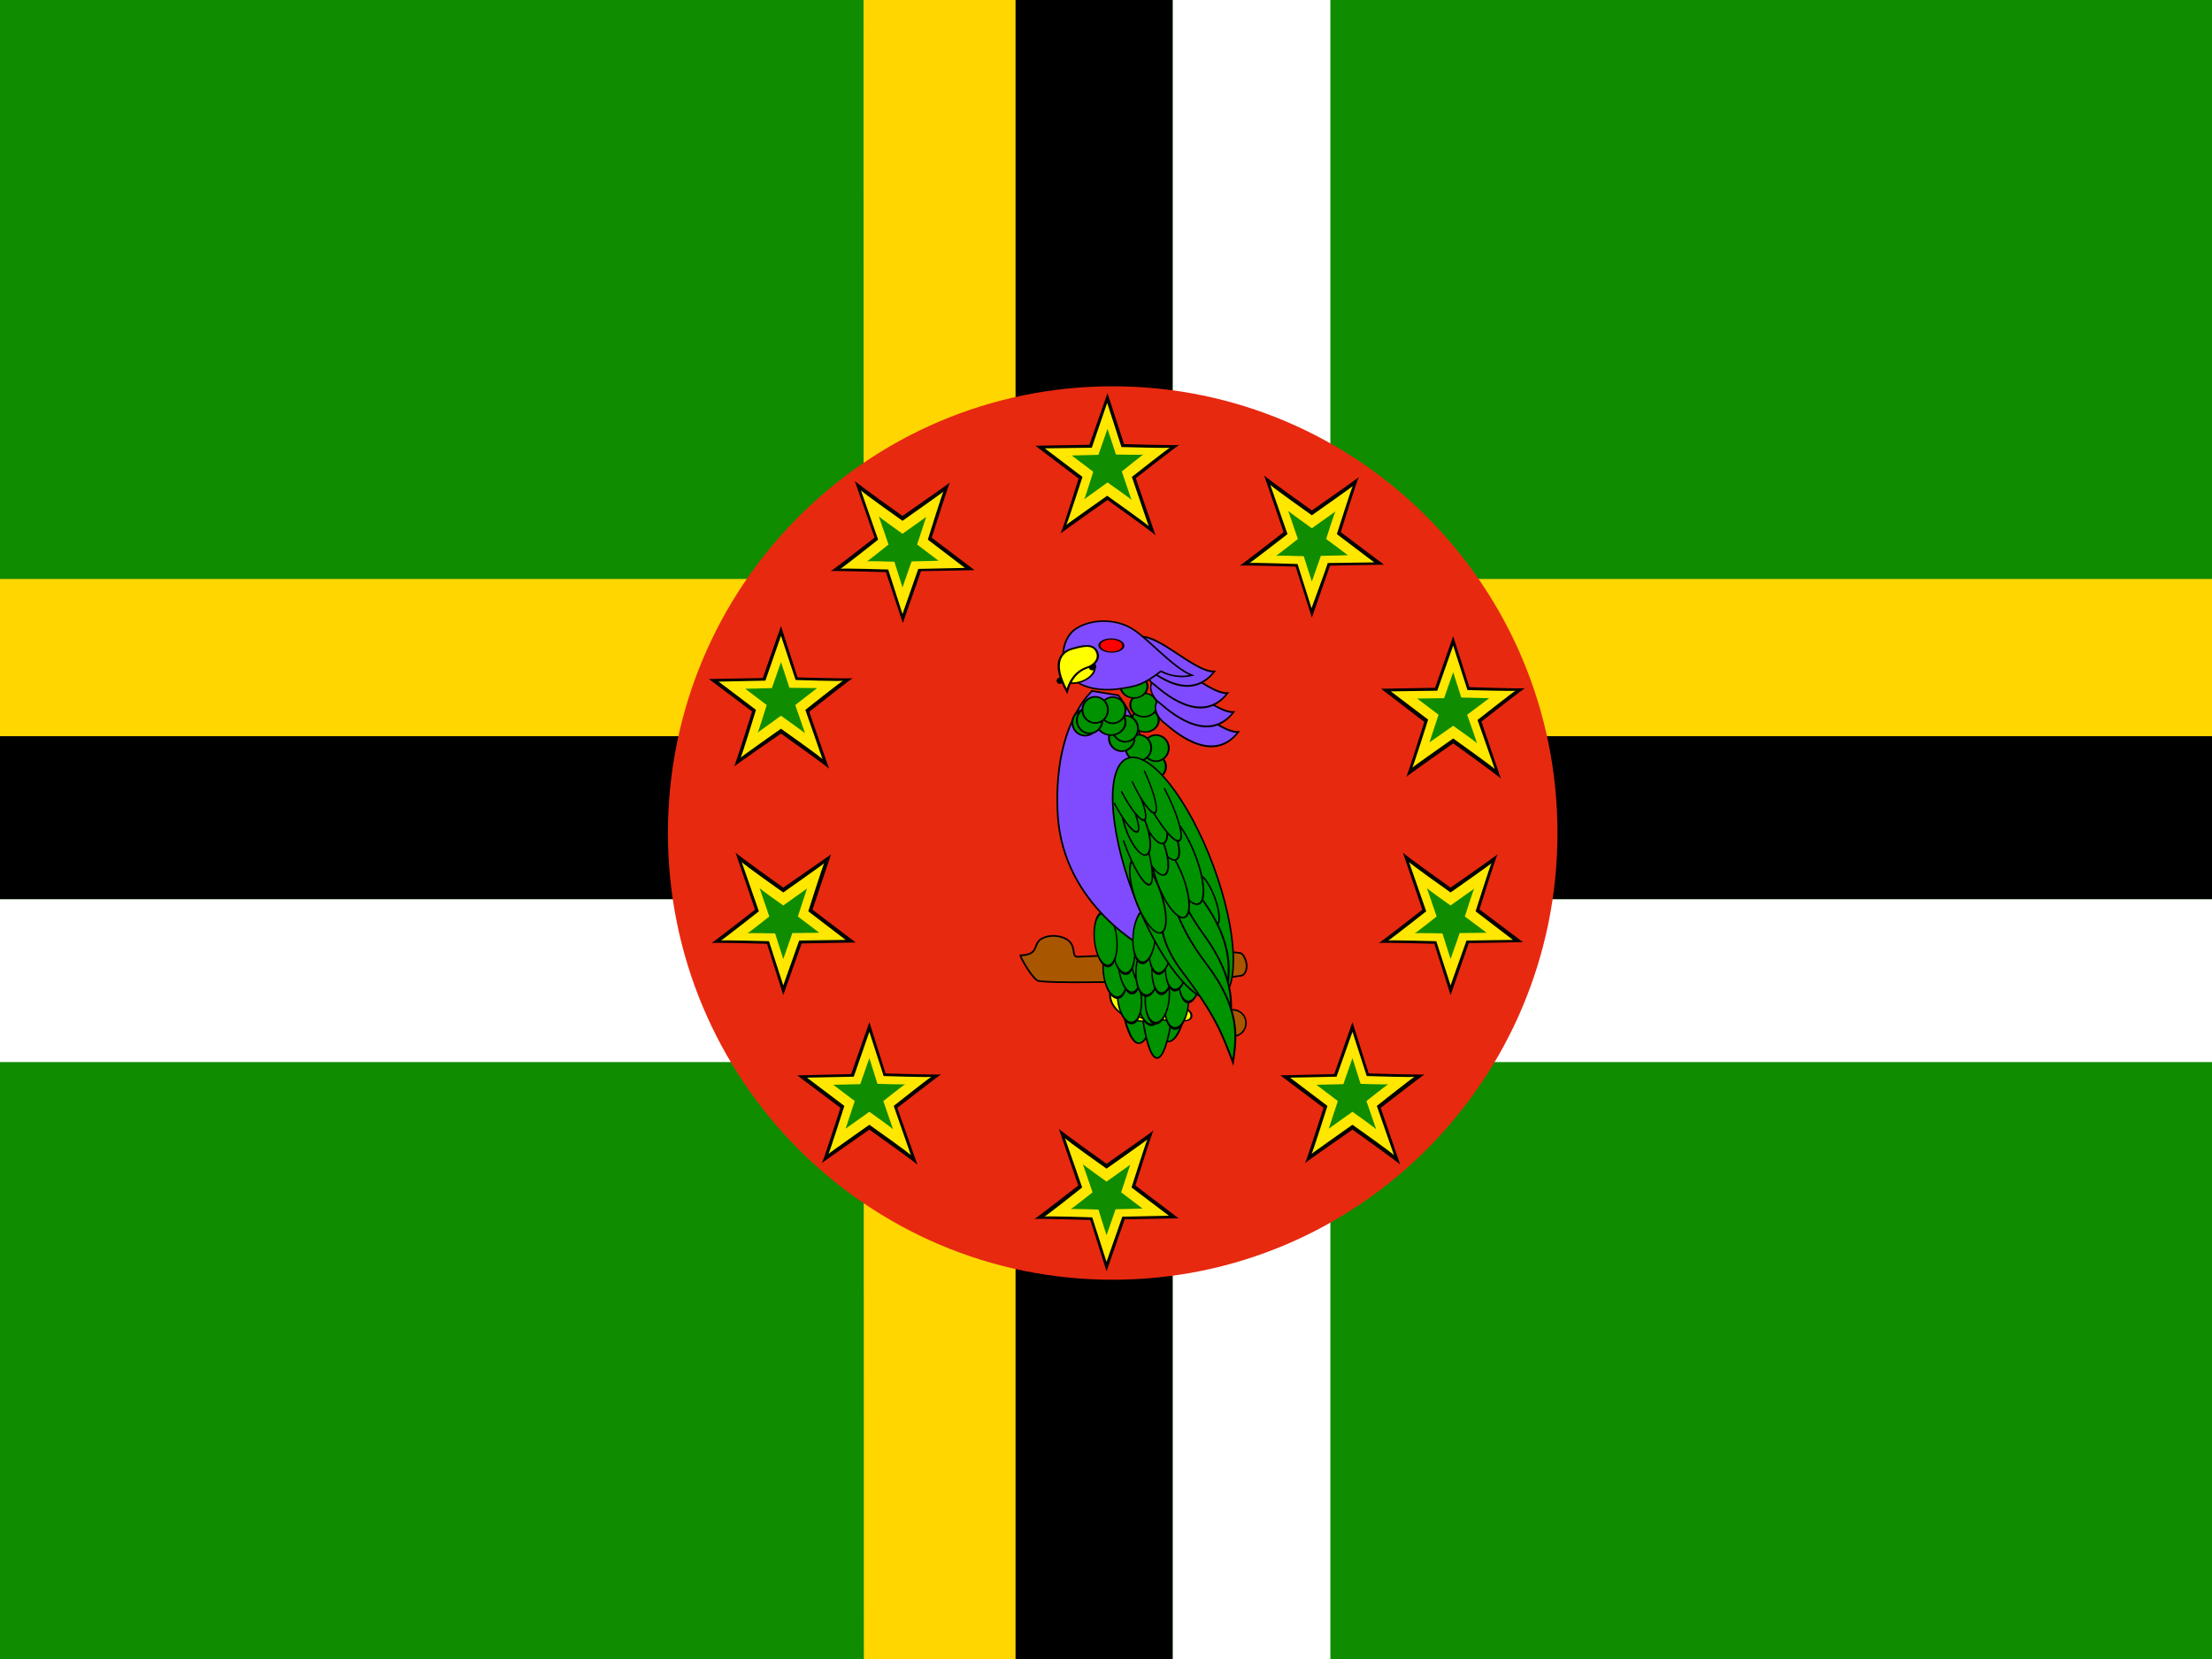
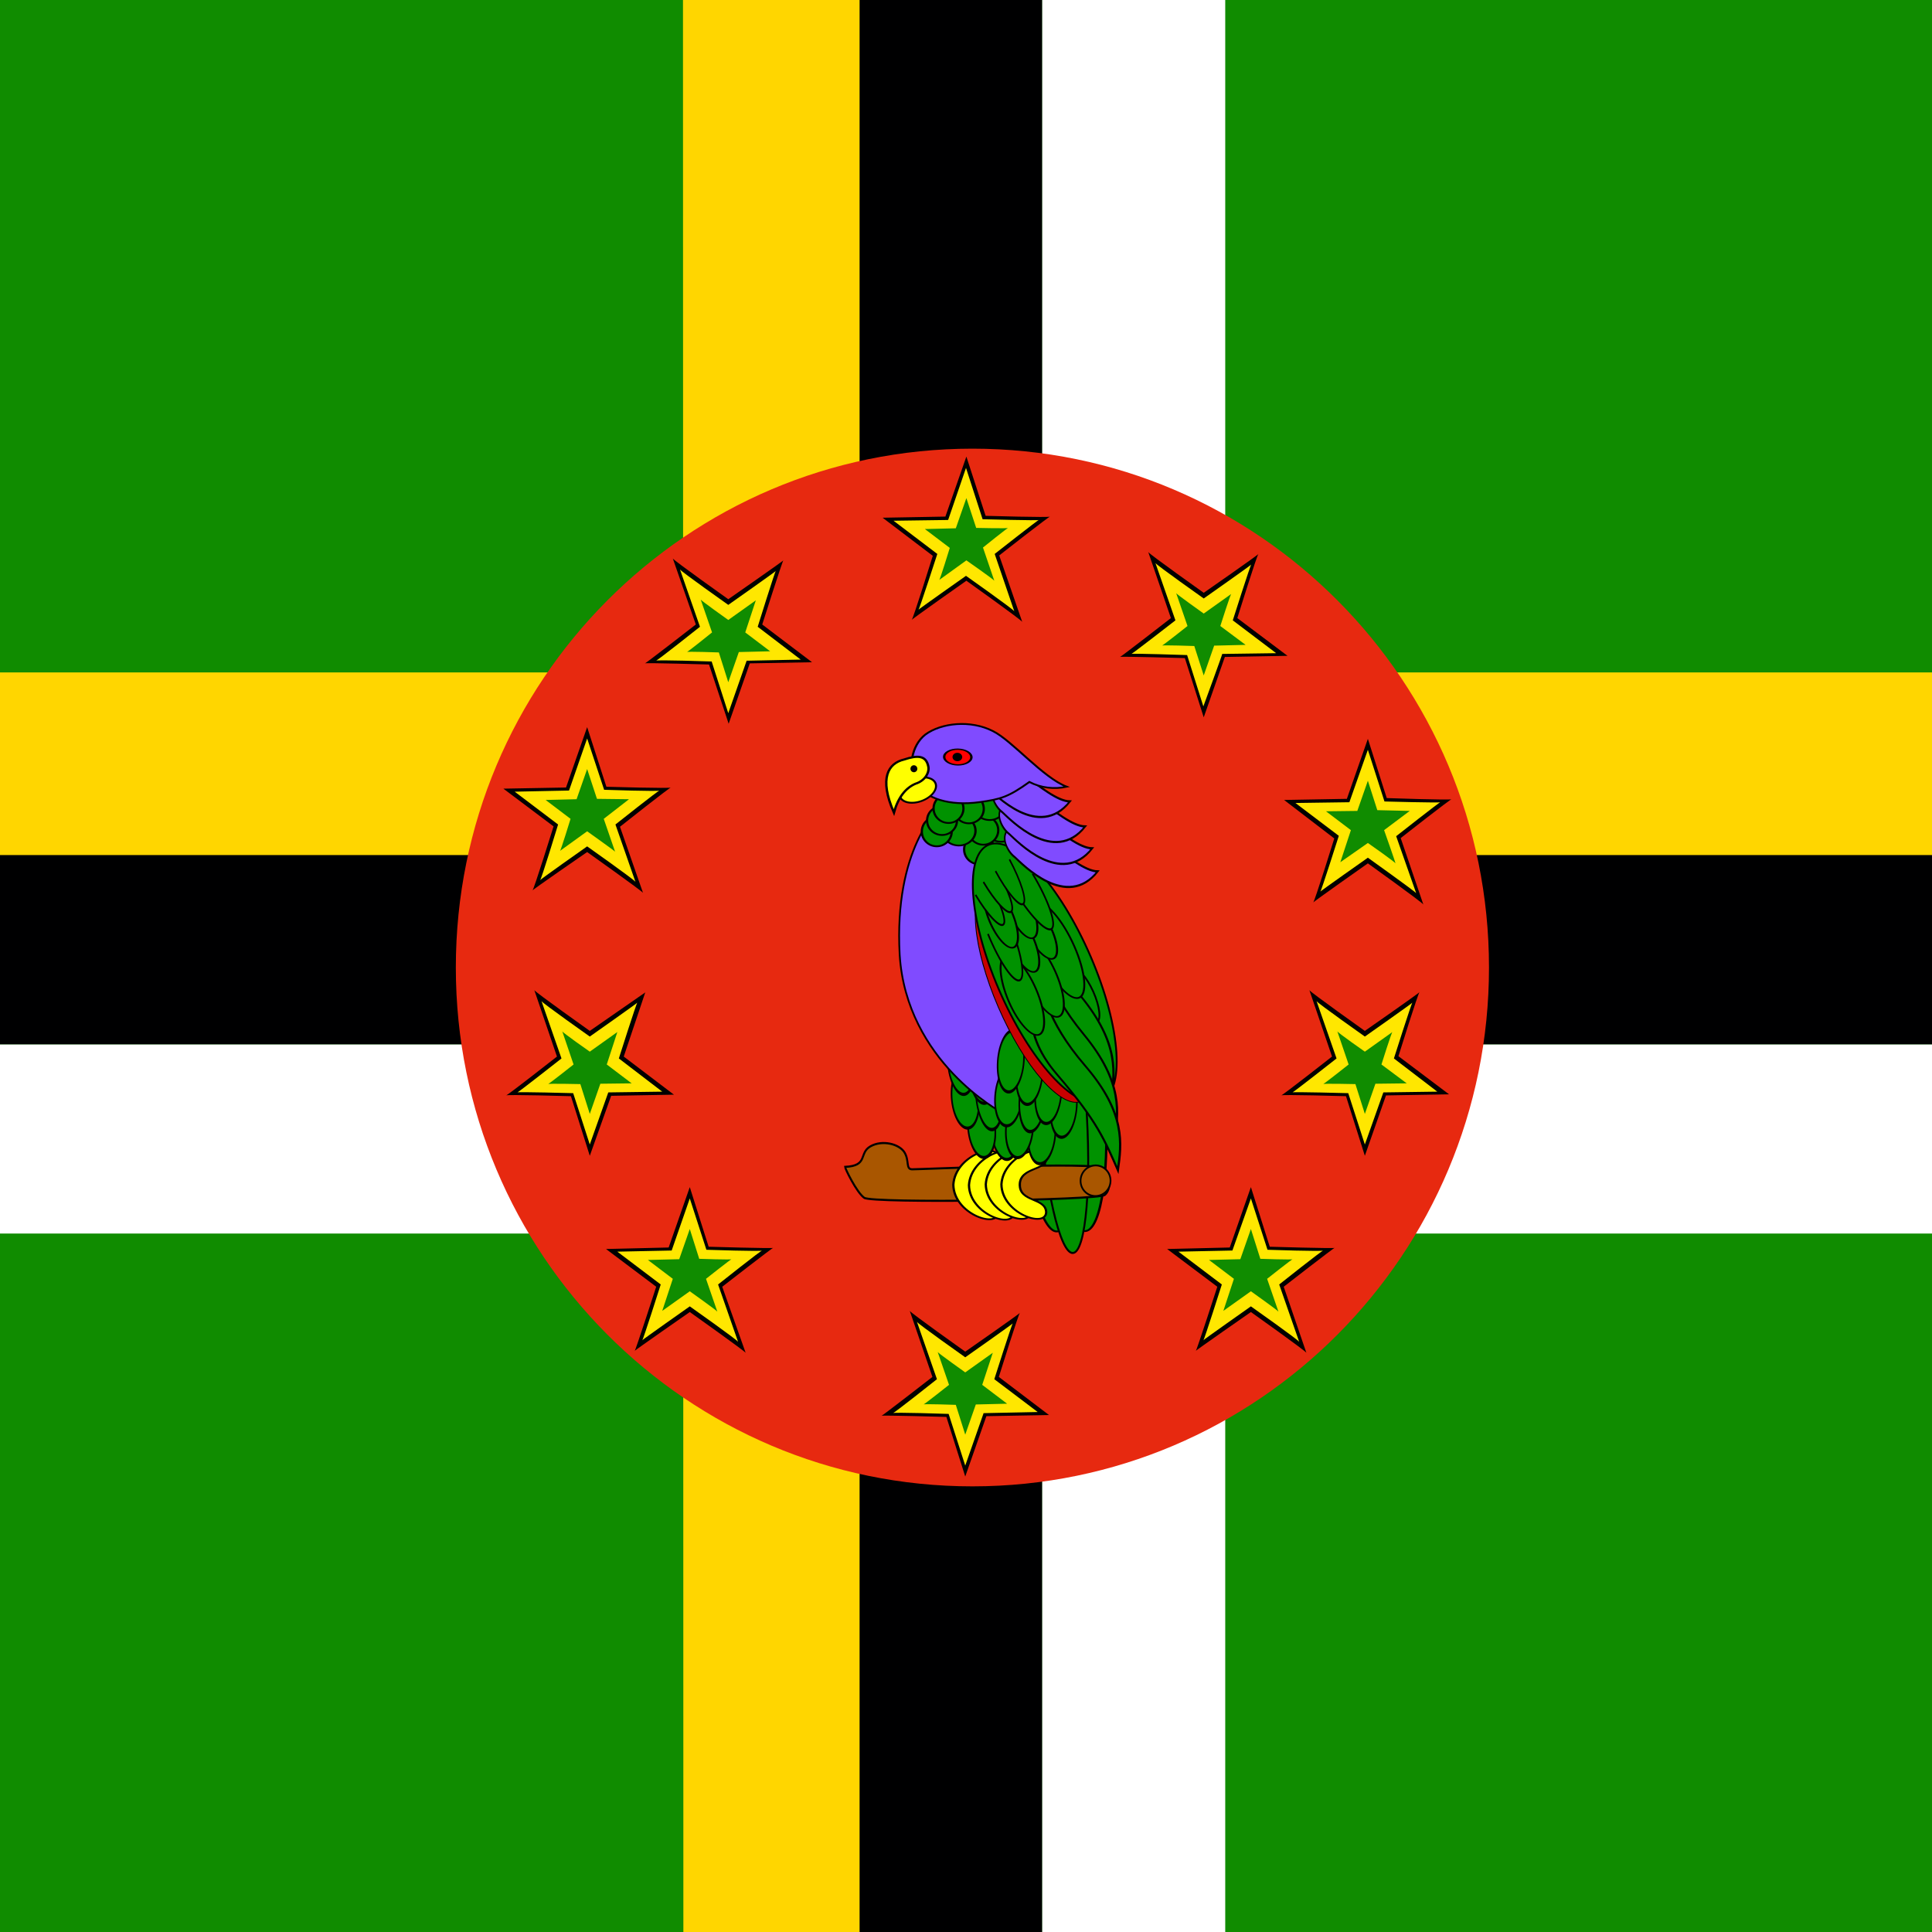
- <svg xmlns="http://www.w3.org/2000/svg" id="flag-icons-dm" viewBox="0 0 640 480">
+ <svg xmlns="http://www.w3.org/2000/svg" id="flag-icons-dm" viewBox="0 0 512 512">
  <defs>
    <clipPath id="dm-a">
-       <path fill-opacity=".7" d="M-85 0h682.7v512H-85z" />
+       <path fill-opacity=".7" d="M0 0h512v512H0z" />
    </clipPath>
  </defs>
-   <g fill-rule="evenodd" clip-path="url(#dm-a)" transform="translate(79.7)scale(.94)">
+   <g fill-rule="evenodd" clip-path="url(#dm-a)">
    <path fill="#108c00" d="M-258.3 0H769.2v512H-258.3z" />
    <path fill="#ffd600" d="M-260 178.2H772.6v50.1H-260z" />
    <path fill="#ffd600" d="M181 0h48.5v512h-48.4z" />
    <path fill="#000001" d="M227.8 0h48.4v512h-48.4z" />
    <path fill="#000001" d="M-260 226.6H772.6v50.2H-260z" />
    <path fill="#fff" d="M-260 276.8H772.6v50.1H-260z" />
    <path fill="#fff" d="M276.2 0h48.5v512h-48.5z" />
    <rect width="273.8" height="275" x="-394.6" y="-393.9" fill="#e72910" ry="137.5" transform="scale(-1)" />
    <g stroke-width="1pt">
      <path d="m250.5 137 5.6-16 5.1 15.7s17.1.5 17.1.2-13.5 10.3-13.5 10.3l6.1 17.6c-.2-.5-14.8-10.9-14.8-10.9s-14.8 10.4-14.5 10.4 5.6-17 5.6-17l-13.3-10.1 16.6-.3z" />
      <path fill="#ffe700" d="M251.3 137.7 256 124l4.4 13.6s14.9.4 14.9.2-11.7 9-11.7 9l5.2 15.2c-.2-.5-12.8-9.4-12.8-9.4s-12.8 9-12.6 9 5-14.8 5-14.8l-11.6-8.8 14.4-.2z" />
      <path fill="#108c00" d="m253.3 140 2.8-8 2.6 7.9s8.5.2 8.5 0-6.7 5.2-6.7 5.2l3 8.8c-.1-.3-7.4-5.4-7.4-5.4l-7.2 5.2c.2 0 2.8-8.5 2.8-8.5l-6.6-5z" />
    </g>
    <g stroke-width="1pt">
      <path d="m356.9 211.8 5.6-16 5 15.7s17.2.6 17.2.3-13.5 10.3-13.5 10.3l6 17.6c-.2-.5-14.7-10.9-14.7-10.9s-14.8 10.4-14.5 10.4 5.6-17 5.6-17L340.3 212l16.6-.3z" />
      <path fill="#ffe700" d="m357.6 212.6 4.9-13.9 4.4 13.7s14.8.4 14.8.2-11.7 9-11.7 9l5.3 15.1c-.2-.4-12.8-9.4-12.8-9.4s-12.8 9-12.6 9 4.9-14.8 4.9-14.8l-11.5-8.7z" />
      <path fill="#108c00" d="m359.7 214.9 2.8-8 2.5 7.8 8.6.2-6.8 5.1s3.2 9 3 8.8c0-.3-7.3-5.4-7.3-5.4l-7.3 5.1 2.8-8.5-6.6-5z" />
    </g>
    <g stroke-width="1pt">
      <path d="m325.9 330.6 5.6-16 5 15.8s17.2.5 17.2.3-13.5 10.3-13.5 10.3l6 17.5c-.2-.5-14.7-10.8-14.7-10.8S316.7 358 316.9 358s5.7-17 5.7-17l-13.3-10z" />
      <path fill="#ffe700" d="m326.6 331.4 4.9-13.8 4.4 13.6s14.8.5 14.8.2-11.7 9-11.7 9l5.3 15.2c-.2-.5-12.8-9.4-12.8-9.4s-12.8 9-12.6 9 4.9-14.8 4.9-14.8l-11.5-8.7z" />
      <path fill="#108c00" d="m328.7 333.7 2.8-8 2.5 7.9s8.6.3 8.6.1-6.8 5.2-6.8 5.2l3 8.7c0-.2-7.3-5.4-7.3-5.4l-7.3 5.2 2.8-8.5-6.6-5z" />
    </g>
    <g stroke-width="1pt">
      <path d="m177.2 330.6 5.6-16 5 15.8s17.1.5 17.1.3-13.5 10.3-13.5 10.3l6.2 17.5c-.3-.5-14.8-10.8-14.8-10.8S168 358 168.2 358s5.7-17 5.7-17l-13.3-10z" />
      <path fill="#ffe700" d="m178 331.4 4.8-13.8 4.4 13.6s14.8.5 14.8.2-11.7 9-11.7 9l5.3 15.2c-.2-.5-12.8-9.4-12.8-9.4s-12.8 9-12.6 9 4.9-14.8 4.9-14.8l-11.5-8.7z" />
      <path fill="#108c00" d="m180 333.7 2.8-8 2.5 7.9s8.6.3 8.6.1-6.8 5.2-6.8 5.2l3 8.7c0-.2-7.3-5.4-7.3-5.4l-7.3 5.2 2.8-8.5-6.6-5z" />
    </g>
    <g stroke-width="1pt">
      <path d="m150 208.7 5.6-16 5.1 15.8s17.1.5 17.1.2-13.5 10.4-13.5 10.4l6.1 17.5c-.3-.5-14.8-10.8-14.8-10.8S140.8 236 141.1 236s5.6-17 5.6-17l-13.3-10z" />
      <path fill="#ffe700" d="m150.8 209.5 4.8-13.8 4.5 13.6s14.7.5 14.7.2-11.7 9-11.7 9l5.3 15.2c-.2-.5-12.8-9.4-12.8-9.4s-12.8 9-12.5 9 4.8-14.8 4.8-14.8l-11.5-8.7z" />
      <path fill="#108c00" d="m152.8 211.8 2.8-8 2.6 7.9 8.5.1-6.7 5.2 3 8.7c-.1-.2-7.4-5.4-7.4-5.4l-7.2 5.2c.2 0 2.8-8.5 2.8-8.5l-6.6-5z" />
    </g>
    <g stroke-width="1pt">
      <path d="m324.6 174.1-5.6 16-5-15.7s-17.2-.5-17.2-.3 13.5-10.3 13.5-10.3l-6-17.5c.2.5 14.7 10.8 14.7 10.8s14.8-10.3 14.5-10.3-5.6 17-5.6 17l13.3 10z" />
      <path fill="#ffe700" d="M323.9 173.3c0 .3-5 13.9-5 13.9l-4.3-13.6s-14.8-.5-14.8-.3 11.7-8.9 11.7-8.9l-5.3-15.2c.2.5 12.8 9.4 12.8 9.4s12.8-9 12.6-9-4.9 14.8-4.9 14.8l11.5 8.7z" />
      <path fill="#108c00" d="m321.8 171-2.8 8-2.5-7.8s-8.6-.3-8.6-.1 6.8-5.2 6.8-5.2l-3-8.7c0 .2 7.3 5.4 7.3 5.4l7.3-5.2c-.2 0-2.9 8.5-2.9 8.5l6.7 5-8.3.2z" />
    </g>
    <g stroke-width="1pt">
      <path d="m367.3 290.3-5.6 16-5-15.8s-17.2-.5-17.2-.2S353 280 353 280l-6-17.6c.2.5 14.7 10.8 14.7 10.8s14.8-10.3 14.5-10.3-5.6 17-5.6 17L384 290z" />
      <path fill="#ffe700" d="m366.6 289.5-4.9 13.8-4.4-13.6s-14.8-.4-14.8-.2 11.7-9 11.7-9l-5.3-15.2c.2.5 12.8 9.4 12.8 9.4s12.8-9 12.6-9-4.9 14.8-4.9 14.8l11.5 8.8z" />
      <path fill="#108c00" d="m364.5 287.2-2.8 8-2.5-7.9s-8.6-.2-8.6 0 6.8-5.2 6.8-5.2l-3-8.8c0 .3 7.3 5.4 7.3 5.4l7.3-5.2c-.2 0-2.9 8.6-2.9 8.6l6.7 5z" />
    </g>
    <g stroke-width="1pt">
      <path d="m261.4 375.3-5.6 16-5-15.8s-17.2-.5-17.2-.3 13.5-10.3 13.5-10.3l-6-17.5c.2.5 14.7 10.8 14.7 10.8s14.8-10.3 14.5-10.3-5.6 17-5.6 17L278 375z" />
      <path fill="#ffe700" d="m260.7 374.4-4.9 14-4.4-13.7s-14.8-.5-14.8-.2 11.7-9 11.7-9l-5.3-15.2c.2.5 12.8 9.4 12.8 9.4s12.8-9 12.6-9-4.9 14.8-4.9 14.8l11.5 8.7-14.3.3z" />
      <path fill="#108c00" d="m258.6 372.2-2.8 8-2.5-7.9s-8.6-.3-8.6-.1 6.8-5.2 6.8-5.2l-3-8.7c0 .2 7.3 5.4 7.3 5.4l7.3-5.2-2.8 8.5 6.6 5z" />
    </g>
    <g stroke-width="1pt">
      <path d="m162 290.3-5.7 16-5-15.8s-17.2-.5-17.2-.2 13.5-10.3 13.5-10.3l-6-17.6c.2.5 14.7 10.8 14.7 10.8L171 263l-5.7 17 13.3 10.1-16.6.3z" />
      <path fill="#ffe700" d="m161.2 289.5-4.9 13.8-4.4-13.6s-14.8-.4-14.8-.2 11.7-9 11.7-9l-5.3-15.2c.2.5 12.8 9.4 12.8 9.4s12.8-9 12.6-9-4.9 14.8-4.9 14.8l11.5 8.8z" />
      <path fill="#108c00" d="m159.1 287.2-2.8 8-2.5-7.9s-8.6-.2-8.6 0 6.8-5.2 6.8-5.2l-3-8.8c0 .3 7.3 5.4 7.3 5.4l7.3-5.2-2.8 8.6 6.6 5z" />
    </g>
    <g stroke-width="1pt">
      <path d="m198.7 175.8-5.6 16-5.2-15.7s-17-.5-17-.3 13.5-10.3 13.5-10.3l-6.1-17.5c.2.5 14.7 10.8 14.7 10.8s14.8-10.3 14.6-10.3-5.6 17-5.6 17l13.2 10z" />
      <path fill="#ffe700" d="m197.9 175-4.9 14-4.4-13.7s-14.8-.5-14.8-.2 11.7-9 11.7-9l-5.3-15.2c.2.5 12.8 9.4 12.8 9.4s12.8-9 12.6-9-4.8 14.8-4.8 14.8l11.4 8.7-14.3.3z" />
      <path fill="#108c00" d="m195.8 172.8-2.8 8-2.5-7.9s-8.5-.3-8.5-.1 6.7-5.2 6.7-5.2l-3-8.7c0 .2 7.3 5.4 7.3 5.4l7.3-5.2-2.8 8.5 6.6 5z" />
    </g>
-     <g transform="translate(-250.6 359.4)scale(1.04)">
-       <g fill="#009200" stroke="#000" stroke-width="2.5" transform="matrix(.16 -.02 0 .18 429.8 -215.6)">
-         <ellipse cx="680.2" cy="586.1" rx="30.8" ry="189.8" transform="matrix(1.4 0 0 1 -534.3 263.7)" />
-         <ellipse cx="680.2" cy="586.1" rx="30.8" ry="189.8" transform="matrix(1.5 0 0 1 -547.2 267)" />
-         <ellipse cx="680.2" cy="586.1" rx="30.8" ry="189.8" transform="matrix(1.2 0 0 1.1 -365 214.1)" />
+     <g transform="translate(-250.6 359.4)scale(1.036)">
+       <g fill="#009200" stroke="#000" stroke-width="2.5" transform="matrix(.164 -.016 .012 .184 429.8 -215.6)">
+         <ellipse cx="680.2" cy="586.1" rx="30.8" ry="189.8" transform="matrix(1.405 -.006 .008 1 -534.3 263.7)" />
+         <ellipse cx="680.2" cy="586.1" rx="30.8" ry="189.8" transform="matrix(1.486 -.006 .01 1 -547.2 267)" />
+         <ellipse cx="680.2" cy="586.1" rx="30.8" ry="189.8" transform="matrix(1.19 -.006 .007 1.105 -365 214.1)" />
      </g>
      <g stroke="#000" transform="translate(72.9 -9.8)">
-         <path fill="#a95600" stroke-width=".5" d="M388.5-53c6-.3 3.4-3.3 6.4-5 3-1.6 7.3-.6 8.6 1.4 1.3 2 .3 4 2 4s47-2.5 48.6-.9c1.6 1.7 2 5 .3 6.3-1.6 1.4-58.9 3-60.9 1.6s-5-7-5-7.4z" />
-         <path fill="#ff0" stroke-width="3.9" d="M529.6 405.5c0 40 45.6 27.8 46.8 61.2-.7 35.4-76.7 3.5-78.6-61.2 1.9-64.8 75-98 76.7-61 1.2 30.6-45 21-45 61z" transform="matrix(.15 0 0 .1 340.4 -81.7)" />
-         <path fill="#ff0" stroke-width="3.9" d="M529.6 405.5c0 40 45.6 27.8 46.8 61.2-.7 35.4-76.7 3.5-78.6-61.2 1.9-64.8 75-98 76.7-61 1.2 30.6-45 21-45 61z" transform="matrix(.15 0 0 .1 344.4 -81.6)" />
-         <path fill="#ff0" stroke-width="3.9" d="M529.6 405.5c0 40 45.6 27.8 46.8 61.2-.7 35.4-76.7 3.5-78.6-61.2 1.9-64.8 75-98 76.7-61 1.2 30.6-45 21-45 61z" transform="matrix(.15 0 0 .1 348.7 -81.8)" />
-         <path fill="#ff0" stroke-width="3.9" d="M529.6 405.5c0 40 45.6 27.8 46.8 61.2-.7 35.4-76.7 3.5-78.6-61.2 1.9-64.8 75-98 76.7-61 1.2 30.6-45 21-45 61z" transform="matrix(.15 0 0 .1 352.7 -81.8)" />
-         <ellipse cx="478.4" cy="-41.1" fill="#a95600" stroke-width=".4" rx="3.5" ry="3.4" transform="matrix(1.1 .02 -.02 1.15 -75.6 4.7)" />
+         <path fill="#a95600" stroke-width="2.5" d="M238.3 971.8c30-1.7 16.7-16.7 31.7-25s36.6-3.3 43.3 6.7c6.6 10 1.6 20 10 20 8.3 0 234.5-12.7 242.8-4.4 8.4 8.3 10 25 1.7 31.6s-294.5 14.4-304.5 7.7c-10-6.6-25-35-25-36.6z" transform="matrix(.202 .003 -.004 .214 340.9 -247.3)" />
+         <path fill="#ff0" stroke-width="3.9" d="M529.6 405.5c0 40 45.6 27.8 46.8 61.2-.7 35.4-76.7 3.5-78.6-61.2 1.9-64.8 75-98 76.7-61 1.2 30.6-45 21-45 61z" transform="matrix(.148 .002 -.003 .115 340.4 -81.7)" />
+         <path fill="#ff0" stroke-width="3.9" d="M529.6 405.5c0 40 45.6 27.8 46.8 61.2-.7 35.4-76.7 3.5-78.6-61.2 1.9-64.8 75-98 76.7-61 1.2 30.6-45 21-45 61z" transform="matrix(.148 .002 -.003 .115 344.4 -81.6)" />
+         <path fill="#ff0" stroke-width="3.9" d="M529.6 405.5c0 40 45.6 27.8 46.8 61.2-.7 35.4-76.7 3.5-78.6-61.2 1.9-64.8 75-98 76.7-61 1.2 30.6-45 21-45 61z" transform="matrix(.148 .002 -.003 .115 348.7 -81.8)" />
+         <path fill="#ff0" stroke-width="3.9" d="M529.6 405.5c0 40 45.6 27.8 46.8 61.2-.7 35.4-76.7 3.5-78.6-61.2 1.9-64.8 75-98 76.7-61 1.2 30.6-45 21-45 61z" transform="matrix(.148 .002 -.003 .115 352.7 -81.8)" />
+         <ellipse cx="478.4" cy="-41.1" fill="#a95600" stroke-width=".4" rx="3.5" ry="3.4" transform="matrix(1.095 .016 -.024 1.154 -75.6 4.7)" />
      </g>
      <g fill="#009200" stroke="#000" stroke-width="2.5" transform="rotate(-5.8 688.4 -625.2)">
-         <ellipse cx="427.1" cy="905" rx="20.8" ry="24.1" transform="matrix(.17 0 0 .32 369.8 -361.6)" />
-         <ellipse cx="427.1" cy="905" rx="20.8" ry="24.1" transform="matrix(.17 0 0 .32 364 -362.7)" />
-         <ellipse cx="427.1" cy="905" rx="20.8" ry="24.1" transform="matrix(.17 0 0 .32 360.6 -370.6)" />
-         <ellipse cx="427.1" cy="905" rx="20.8" ry="24.1" transform="matrix(.16 0 0 .35 369.3 -399.4)" />
-         <ellipse cx="427.1" cy="905" rx="20.8" ry="24.1" transform="matrix(.16 0 0 .33 377.4 -379)" />
-         <ellipse cx="427.1" cy="905" rx="20.8" ry="24.1" transform="matrix(.16 0 0 .33 373.2 -382.2)" />
-         <ellipse cx="427.1" cy="905" rx="20.8" ry="24.1" transform="matrix(.16 0 0 .33 368 -386.7)" />
-         <ellipse cx="427.1" cy="905" rx="20.8" ry="24.1" transform="matrix(.16 0 0 .33 363 -389.5)" />
+         <ellipse cx="427.1" cy="905" rx="20.8" ry="24.1" transform="matrix(.166 -.008 .002 .315 369.8 -361.6)" />
+         <ellipse cx="427.1" cy="905" rx="20.8" ry="24.1" transform="matrix(.166 -.008 .002 .315 364 -362.7)" />
+         <ellipse cx="427.1" cy="905" rx="20.8" ry="24.1" transform="matrix(.166 -.008 .002 .315 360.6 -370.6)" />
+         <ellipse cx="427.1" cy="905" rx="20.8" ry="24.1" transform="matrix(.16 -.01 .002 .348 369.3 -399.4)" />
+         <ellipse cx="427.1" cy="905" rx="20.8" ry="24.1" transform="matrix(.16 -.008 .002 .326 377.4 -379)" />
+         <ellipse cx="427.1" cy="905" rx="20.8" ry="24.1" transform="matrix(.16 -.008 .002 .326 373.2 -382.2)" />
+         <ellipse cx="427.1" cy="905" rx="20.8" ry="24.1" transform="matrix(.16 -.008 .002 .326 368 -386.7)" />
+         <ellipse cx="427.1" cy="905" rx="20.8" ry="24.1" transform="matrix(.16 -.008 .002 .326 363 -389.5)" />
      </g>
-       <path fill="#804bff" stroke="#000" stroke-width=".5" d="M482.6-141s-11.7 10-10.1 36.9c1.8 27 26.5 39.5 26.5 39.5s6.2-7.7 5.2-29.5c-2-31.8-13.8-45.7-13.8-45.7l-7.8-1.3z" />
+       <path fill="#804bff" stroke="#000" stroke-width="2.5" d="M173.2 346.4s-54.2 64.9-21.3 208.8C186 699.8 331 745 331 745s26.5-47.5 1.7-164c-40-170-116.1-234.6-116.1-234.6h-43.3z" transform="matrix(.177 .032 -.03 .182 461.8 -208.6)" />
      <g fill="#009200" stroke="#000" stroke-width="2.5" transform="rotate(4.5 181 769.9)">
-         <ellipse cx="427.1" cy="905" rx="20.8" ry="24.1" transform="matrix(.17 0 0 .32 369.8 -361.6)" />
-         <ellipse cx="427.1" cy="905" rx="20.8" ry="24.1" transform="matrix(.17 0 0 .32 364 -362.7)" />
-         <ellipse cx="427.1" cy="905" rx="20.8" ry="24.1" transform="matrix(.17 0 0 .32 360.6 -370.6)" />
-         <ellipse cx="427.1" cy="905" rx="20.8" ry="24.1" transform="matrix(.16 0 0 .35 369.3 -399.4)" />
-         <ellipse cx="427.1" cy="905" rx="20.8" ry="24.1" transform="matrix(.16 0 0 .33 377.4 -379)" />
-         <ellipse cx="427.1" cy="905" rx="20.8" ry="24.1" transform="matrix(.16 0 0 .33 373.2 -382.2)" />
-         <ellipse cx="427.1" cy="905" rx="20.8" ry="24.1" transform="matrix(.16 0 0 .33 368 -386.7)" />
-         <ellipse cx="427.1" cy="905" rx="20.8" ry="24.1" transform="matrix(.16 0 0 .33 363 -389.5)" />
+         <ellipse cx="427.1" cy="905" rx="20.8" ry="24.1" transform="matrix(.166 -.008 .002 .315 369.8 -361.6)" />
+         <ellipse cx="427.1" cy="905" rx="20.8" ry="24.1" transform="matrix(.166 -.008 .002 .315 364 -362.7)" />
+         <ellipse cx="427.1" cy="905" rx="20.8" ry="24.1" transform="matrix(.166 -.008 .002 .315 360.6 -370.6)" />
+         <ellipse cx="427.1" cy="905" rx="20.8" ry="24.1" transform="matrix(.16 -.01 .002 .348 369.3 -399.4)" />
+         <ellipse cx="427.1" cy="905" rx="20.8" ry="24.1" transform="matrix(.16 -.008 .002 .326 377.4 -379)" />
+         <ellipse cx="427.1" cy="905" rx="20.8" ry="24.1" transform="matrix(.16 -.008 .002 .326 373.2 -382.2)" />
+         <ellipse cx="427.1" cy="905" rx="20.8" ry="24.1" transform="matrix(.16 -.008 .002 .326 368 -386.7)" />
+         <ellipse cx="427.1" cy="905" rx="20.8" ry="24.1" transform="matrix(.16 -.008 .002 .326 363 -389.5)" />
      </g>
-       <ellipse cx="624.4" cy="606.1" fill="#c90000" stroke="#000" stroke-width="1pt" rx="58.3" ry="186.5" transform="matrix(.16 -.06 .06 .15 369.6 -145)" />
+       <ellipse cx="624.4" cy="606.1" fill="#c90000" stroke="#000" stroke-width="1pt" rx="58.3" ry="186.5" transform="matrix(.157 -.06 .064 .148 369.6 -145)" />
      <g fill="#009200" stroke="#000" transform="rotate(1 242.4 -1957.8)">
-         <ellipse cx="218.1" cy="356.8" stroke-width="1.5" rx="10.8" ry="12.9" transform="matrix(.4 0 0 .3 445 -230.5)" />
-         <ellipse cx="218.1" cy="356.8" stroke-width="1.6" rx="10.8" ry="12.9" transform="matrix(.35 0 0 .3 457.2 -236)" />
-         <ellipse cx="218.1" cy="356.8" stroke-width="1.6" rx="10.8" ry="12.9" transform="matrix(.35 0 0 .3 452 -236)" />
-         <ellipse cx="218.1" cy="356.8" stroke-width="1.6" rx="10.8" ry="12.9" transform="matrix(.37 0 0 .27 449.5 -233.5)" />
-         <ellipse cx="218.1" cy="356.8" stroke-width="1.6" rx="10.8" ry="12.9" transform="matrix(.37 0 0 .27 449 -238)" />
-         <ellipse cx="218.1" cy="356.8" stroke-width="1.6" rx="10.8" ry="12.9" transform="matrix(.35 0 0 .3 447 -238.8)" />
-         <ellipse cx="218.1" cy="356.8" stroke-width="1.6" rx="10.8" ry="12.9" transform="matrix(.35 0 0 .3 448 -241.6)" />
-         <ellipse cx="218.1" cy="356.8" stroke-width="1.5" rx="10.8" ry="12.9" transform="matrix(.4 0 0 .3 432.8 -243.5)" />
-         <ellipse cx="218.1" cy="356.8" stroke-width="1.6" rx="10.8" ry="12.9" transform="matrix(.37 0 0 .27 446 -243.5)" />
-         <ellipse cx="218.1" cy="356.8" stroke-width="1.6" rx="10.8" ry="12.9" transform="matrix(.35 0 0 .3 444.2 -247)" />
-         <ellipse cx="218.1" cy="356.8" stroke-width="1.6" rx="10.8" ry="12.9" transform="matrix(.35 0 0 .3 436.1 -243.2)" />
-         <ellipse cx="218.1" cy="356.8" stroke-width="1.6" rx="10.8" ry="12.9" transform="matrix(.35 0 0 .3 437.4 -243.9)" />
-         <ellipse cx="218.1" cy="356.8" stroke-width="1.6" rx="10.8" ry="12.9" transform="matrix(.35 0 0 .3 439 -247)" />
+         <ellipse cx="218.1" cy="356.8" stroke-width="1.5" rx="10.8" ry="12.9" transform="matrix(.395 0 0 .293 445 -230.5)" />
+         <ellipse cx="218.1" cy="356.8" stroke-width="1.6" rx="10.8" ry="12.9" transform="matrix(.354 0 0 .293 457.2 -236)" />
+         <ellipse cx="218.1" cy="356.8" stroke-width="1.6" rx="10.8" ry="12.9" transform="matrix(.354 0 0 .293 452 -236)" />
+         <ellipse cx="218.1" cy="356.8" stroke-width="1.6" rx="10.8" ry="12.9" transform="matrix(.37 0 0 .275 449.5 -233.5)" />
+         <ellipse cx="218.1" cy="356.8" stroke-width="1.6" rx="10.8" ry="12.9" transform="matrix(.37 0 0 .275 449 -238)" />
+         <ellipse cx="218.1" cy="356.8" stroke-width="1.6" rx="10.8" ry="12.9" transform="matrix(.354 0 0 .293 447 -238.8)" />
+         <ellipse cx="218.1" cy="356.8" stroke-width="1.6" rx="10.8" ry="12.9" transform="matrix(.354 0 0 .287 448 -241.6)" />
+         <ellipse cx="218.1" cy="356.8" stroke-width="1.5" rx="10.8" ry="12.9" transform="matrix(.395 0 0 .293 432.8 -243.5)" />
+         <ellipse cx="218.1" cy="356.8" stroke-width="1.6" rx="10.8" ry="12.9" transform="matrix(.37 0 0 .275 446 -243.5)" />
+         <ellipse cx="218.1" cy="356.8" stroke-width="1.6" rx="10.8" ry="12.9" transform="matrix(.354 0 0 .287 444.2 -247)" />
+         <ellipse cx="218.1" cy="356.8" stroke-width="1.6" rx="10.8" ry="12.9" transform="matrix(.354 0 0 .293 436.1 -243.2)" />
+         <ellipse cx="218.1" cy="356.8" stroke-width="1.6" rx="10.8" ry="12.9" transform="matrix(.354 0 0 .287 437.4 -243.9)" />
+         <ellipse cx="218.1" cy="356.8" stroke-width="1.6" rx="10.8" ry="12.9" transform="matrix(.354 0 0 .287 439 -247)" />
      </g>
-       <g fill="#009200" stroke="#000" transform="matrix(.18 0 0 .2 421 -216.8)">
-         <ellipse cx="528.7" cy="564.5" stroke-width="2.5" rx="67.4" ry="205.6" transform="matrix(.98 -.3 .36 .87 -245.8 324.4)" />
+       <g fill="#009200" stroke="#000" transform="matrix(.18 -.005 .004 .185 421 -216.8)">
+         <ellipse cx="528.7" cy="564.5" stroke-width="2.5" rx="67.4" ry="205.6" transform="matrix(.976 -.308 .363 .874 -245.8 324.4)" />
        <ellipse cx="528.7" cy="646.1" stroke-width="2.5" rx="13.3" ry="40.8" transform="rotate(-23.4 630.5 660.9)" />
-         <path stroke-width="1.5" d="M139.9 644c0 57.7-18.8 86.2-34.6 110.3 7.5-32.5 13-52.6 13-110.3 0-57.7 29.5-85.3 40.3-102-4.2 16.7-18.7 44.3-18.7 102z" transform="matrix(1.88 -.46 .95 1.18 -352.3 -10)" />
-         <path stroke-width="1.5" d="M139.9 644c0 57.7-18.8 86.2-34.6 110.3 7.5-32.5 13-52.6 13-110.3 0-57.7 29.5-85.3 40.3-102-4.2 16.7-18.7 44.3-18.7 102z" transform="matrix(1.88 -.46 .95 1.18 -348.4 44)" />
-         <path stroke-width="1.5" d="M139.9 644c0 57.7-18.8 86.2-34.6 110.3 7.5-32.5 13-52.6 13-110.3 0-57.7 29.5-85.3 40.3-102-4.2 16.7-18.7 44.3-18.7 102z" transform="matrix(1.87 -.5 .98 1.16 -362 105.8)" />
-         <ellipse cx="528.7" cy="646.1" stroke-width="1.4" rx="13.3" ry="40.8" transform="matrix(1.8 -.4 .7 1.64 -915.6 -221)" />
-         <ellipse cx="528.7" cy="646.1" stroke-width="1.6" rx="13.3" ry="40.8" transform="matrix(1.63 -.23 .54 1.35 -739.5 -91.8)" />
-         <ellipse cx="528.7" cy="646.1" stroke-width="1.6" rx="13.3" ry="40.8" transform="matrix(1.63 -.2 .5 1.36 -750.6 -91.8)" />
-         <ellipse cx="528.7" cy="646.1" stroke-width="2.1" rx="13.3" ry="40.8" transform="matrix(1.3 -.2 .47 1 -531 47.6)" />
-         <ellipse cx="528.7" cy="646.1" stroke-width="2.1" rx="13.3" ry="40.8" transform="matrix(1.33 -.13 .4 1.03 -517.9 12.2)" />
-         <path stroke-width="2.1" d="M145.7 569.5c0 34-6.7 61.6-15 61.6s-15-27.6-15-61.6" transform="matrix(1.03 -.5 .46 1.18 12.8 -14.5)" />
-         <ellipse cx="528.7" cy="646.1" stroke-width="2.1" rx="13.3" ry="40.8" transform="matrix(1.33 -.13 .4 1.03 -519.5 -34.4)" />
-         <ellipse cx="528.7" cy="646.1" stroke-width="2.1" rx="13.3" ry="40.8" transform="matrix(1.33 -.1 .38 1.04 -534 -40.1)" />
-         <path stroke-width="2.9" d="M145.7 569.5c0 34-6.7 61.6-15 61.6s-15-27.6-15-61.6" transform="matrix(.67 -.47 .46 .8 39.5 143.3)" />
-         <path stroke-width="2.9" d="M145.7 569.5c0 34-6.7 61.6-15 61.6s-15-27.6-15-61.6" transform="matrix(.67 -.47 .46 .8 51.1 125.8)" />
-         <path stroke-width="2.1" d="M145.7 569.5c0 34-6.7 61.6-15 61.6s-15-27.6-15-61.6" transform="matrix(.94 -.64 .64 1.1 -40.2 -10.7)" />
-         <path stroke-width="2.7" d="M145.7 569.5c0 34-6.7 61.6-15 61.6s-15-27.6-15-61.6" transform="matrix(.67 -.52 .46 .88 68.6 71.2)" />
+         <path stroke-width="1.5" d="M139.9 644c0 57.7-18.8 86.2-34.6 110.3 7.5-32.5 13-52.6 13-110.3 0-57.7 29.5-85.3 40.3-102-4.2 16.7-18.7 44.3-18.7 102z" transform="matrix(1.883 -.456 .953 1.182 -352.3 -10)" />
+         <path stroke-width="1.5" d="M139.9 644c0 57.7-18.8 86.2-34.6 110.3 7.5-32.5 13-52.6 13-110.3 0-57.7 29.5-85.3 40.3-102-4.2 16.7-18.7 44.3-18.7 102z" transform="matrix(1.883 -.456 .953 1.182 -348.4 44)" />
+         <path stroke-width="1.5" d="M139.9 644c0 57.7-18.8 86.2-34.6 110.3 7.5-32.5 13-52.6 13-110.3 0-57.7 29.5-85.3 40.3-102-4.2 16.7-18.7 44.3-18.7 102z" transform="matrix(1.873 -.495 .978 1.162 -362 105.8)" />
+         <ellipse cx="528.7" cy="646.1" stroke-width="1.4" rx="13.3" ry="40.8" transform="matrix(1.81 -.4 .7 1.635 -915.6 -221)" />
+         <ellipse cx="528.7" cy="646.1" stroke-width="1.6" rx="13.3" ry="40.8" transform="matrix(1.626 -.23 .542 1.353 -739.5 -91.8)" />
+         <ellipse cx="528.7" cy="646.1" stroke-width="1.6" rx="13.3" ry="40.8" transform="matrix(1.63 -.197 .513 1.363 -750.6 -91.8)" />
+         <ellipse cx="528.7" cy="646.1" stroke-width="2.1" rx="13.3" ry="40.8" transform="matrix(1.314 -.2 .47 1.01 -531 47.6)" />
+         <ellipse cx="528.7" cy="646.1" stroke-width="2.1" rx="13.3" ry="40.8" transform="matrix(1.326 -.13 .403 1.033 -517.9 12.2)" />
+         <path stroke-width="2.1" d="M145.7 569.5c0 34-6.7 61.6-15 61.6s-15-27.6-15-61.6" transform="matrix(1.025 -.493 .464 1.177 12.8 -14.5)" />
+         <ellipse cx="528.7" cy="646.1" stroke-width="2.1" rx="13.3" ry="40.8" transform="matrix(1.326 -.13 .403 1.033 -519.5 -34.4)" />
+         <ellipse cx="528.7" cy="646.1" stroke-width="2.1" rx="13.3" ry="40.8" transform="matrix(1.33 -.105 .38 1.04 -534 -40.1)" />
+         <path stroke-width="2.9" d="M145.7 569.5c0 34-6.7 61.6-15 61.6s-15-27.6-15-61.6" transform="matrix(.672 -.472 .46 .8 39.5 143.3)" />
+         <path stroke-width="2.9" d="M145.7 569.5c0 34-6.7 61.6-15 61.6s-15-27.6-15-61.6" transform="matrix(.672 -.472 .46 .8 51.1 125.8)" />
+         <path stroke-width="2.1" d="M145.7 569.5c0 34-6.7 61.6-15 61.6s-15-27.6-15-61.6" transform="matrix(.937 -.645 .64 1.092 -40.2 -10.7)" />
+         <path stroke-width="2.7" d="M145.7 569.5c0 34-6.7 61.6-15 61.6s-15-27.6-15-61.6" transform="matrix(.672 -.52 .46 .88 68.6 71.2)" />
      </g>
      <g fill="#804bff" stroke="#000" stroke-width="2.5">
-         <path d="M276.3 345.4c-12.3 9.2.4 25.2 12 30.7 13 7.7 86.6 58.2 136.3 12-40.8.8-118.7-63.2-148.3-42.7z" transform="matrix(.16 0 0 .22 458 -214.3)" />
-         <path d="M276.3 345.4c-12.3 9.2.4 25.2 12 30.7 13 7.7 86.6 58.2 136.3 12-40.8.8-118.7-63.2-148.3-42.7z" transform="matrix(.16 0 0 .22 456.6 -220.2)" />
-         <path d="M276.3 345.4c-12.3 9.2.4 25.2 12 30.7 13 7.7 86.6 58.2 136.3 12-40.8.8-118.7-63.2-148.3-42.7z" transform="matrix(.16 0 0 .22 454.8 -225.8)" />
-         <path d="M276.3 345.4c-12.3 9.2.4 25.2 12 30.7 13 7.7 86.6 58.2 136.3 12-40.8.8-118.7-63.2-148.3-42.7z" transform="matrix(.16 0 0 .22 450.9 -232.2)" />
+         <path d="M276.3 345.4c-12.3 9.2.4 25.2 12 30.7 13 7.7 86.6 58.2 136.3 12-40.8.8-118.7-63.2-148.3-42.7z" transform="matrix(.156 .007 -.004 .225 458 -214.3)" />
+         <path d="M276.3 345.4c-12.3 9.2.4 25.2 12 30.7 13 7.7 86.6 58.2 136.3 12-40.8.8-118.7-63.2-148.3-42.7z" transform="matrix(.156 .007 -.004 .225 456.6 -220.2)" />
+         <path d="M276.3 345.4c-12.3 9.2.4 25.2 12 30.7 13 7.7 86.6 58.2 136.3 12-40.8.8-118.7-63.2-148.3-42.7z" transform="matrix(.156 .007 -.004 .225 454.8 -225.8)" />
+         <path d="M276.3 345.4c-12.3 9.2.4 25.2 12 30.7 13 7.7 86.6 58.2 136.3 12-40.8.8-118.7-63.2-148.3-42.7z" transform="matrix(.156 .007 -.004 .225 450.9 -232.2)" />
      </g>
      <g transform="rotate(1 -589.6 681.6)">
-         <path fill="#804bff" stroke="#000" stroke-width="2.5" d="M211.2 247.3c21.7-12 56.6-9.8 79.7 11.2 19.4 17 45.3 75.2 70.3 92.8a57.7 57.7 0 0 1-42.2-15.2c-28.8 15.5-38.1 16.7-64 15.7-35.8-1.4-62.4-17.7-68-40.6-6.3-21.8 4.8-52.5 24.2-63.9z" transform="matrix(.2 -.04 .05 .18 407.8 -213.6)" />
-         <ellipse cx="287.2" cy="323" fill="red" stroke="#000" stroke-width="2.5" rx="14.2" ry="15" transform="matrix(.25 0 0 .13 401.8 -215.2)" />
-         <ellipse cx="204.6" cy="348.3" fill="#ff0" stroke="#000" stroke-width="2.5" rx="23.3" ry="15.9" transform="matrix(.2 -.08 .07 .17 398.7 -208)" />
-         <circle cx="283.9" cy="333.9" r="5.8" transform="matrix(.2 0 0 .2 411.3 -233.7)" />
-         <path fill="#ff0" stroke="#000" stroke-width="6.6" d="M516.8 260.3c4.4 18-6.7 43-33.1 52.6-26.8 13.2-46.1 41.8-55.7 88-47.2-103.2-23-148.3 20.6-160.3 37.4-14.4 60.4-13.4 68.2 19.7z" transform="matrix(.1 0 0 .08 417.9 -191.5)" />
-         <circle cx="199" cy="362.4" r="4.7" transform="matrix(.2 0 0 .2 418.7 -235)" />
+         <path fill="#804bff" stroke="#000" stroke-width="2.5" d="M211.2 247.3c21.7-12 56.6-9.8 79.7 11.2 19.4 17 45.3 75.2 70.3 92.8a57.7 57.7 0 0 1-42.2-15.2c-28.8 15.5-38.1 16.7-64 15.7-35.8-1.4-62.4-17.7-68-40.6-6.3-21.8 4.8-52.5 24.2-63.9z" transform="matrix(.21 -.04 .047 .18 407.8 -213.6)" />
+         <ellipse cx="287.2" cy="323" fill="red" stroke="#000" stroke-width="2.5" rx="14.2" ry="15" transform="matrix(.245 0 0 .134 401.8 -215.2)" />
+         <ellipse cx="204.6" cy="348.3" fill="#ff0" stroke="#000" stroke-width="2.5" rx="23.3" ry="15.9" transform="matrix(.194 -.076 .068 .173 398.7 -208)" />
+         <circle cx="283.9" cy="333.9" r="5.8" transform="matrix(.214 0 0 .185 411.3 -233.7)" />
+         <path fill="#ff0" stroke="#000" stroke-width="6.6" d="M516.8 260.3c4.4 18-6.7 43-33.1 52.6-26.8 13.2-46.1 41.8-55.7 88-47.2-103.2-23-148.3 20.6-160.3 37.4-14.4 60.4-13.4 68.2 19.7z" transform="matrix(.092 0 -.003 .085 417.9 -191.5)" />
+         <circle cx="199" cy="362.4" r="4.7" transform="matrix(.187 -.013 .014 .19 418.7 -235)" />
      </g>
    </g>
  </g>
</svg>
